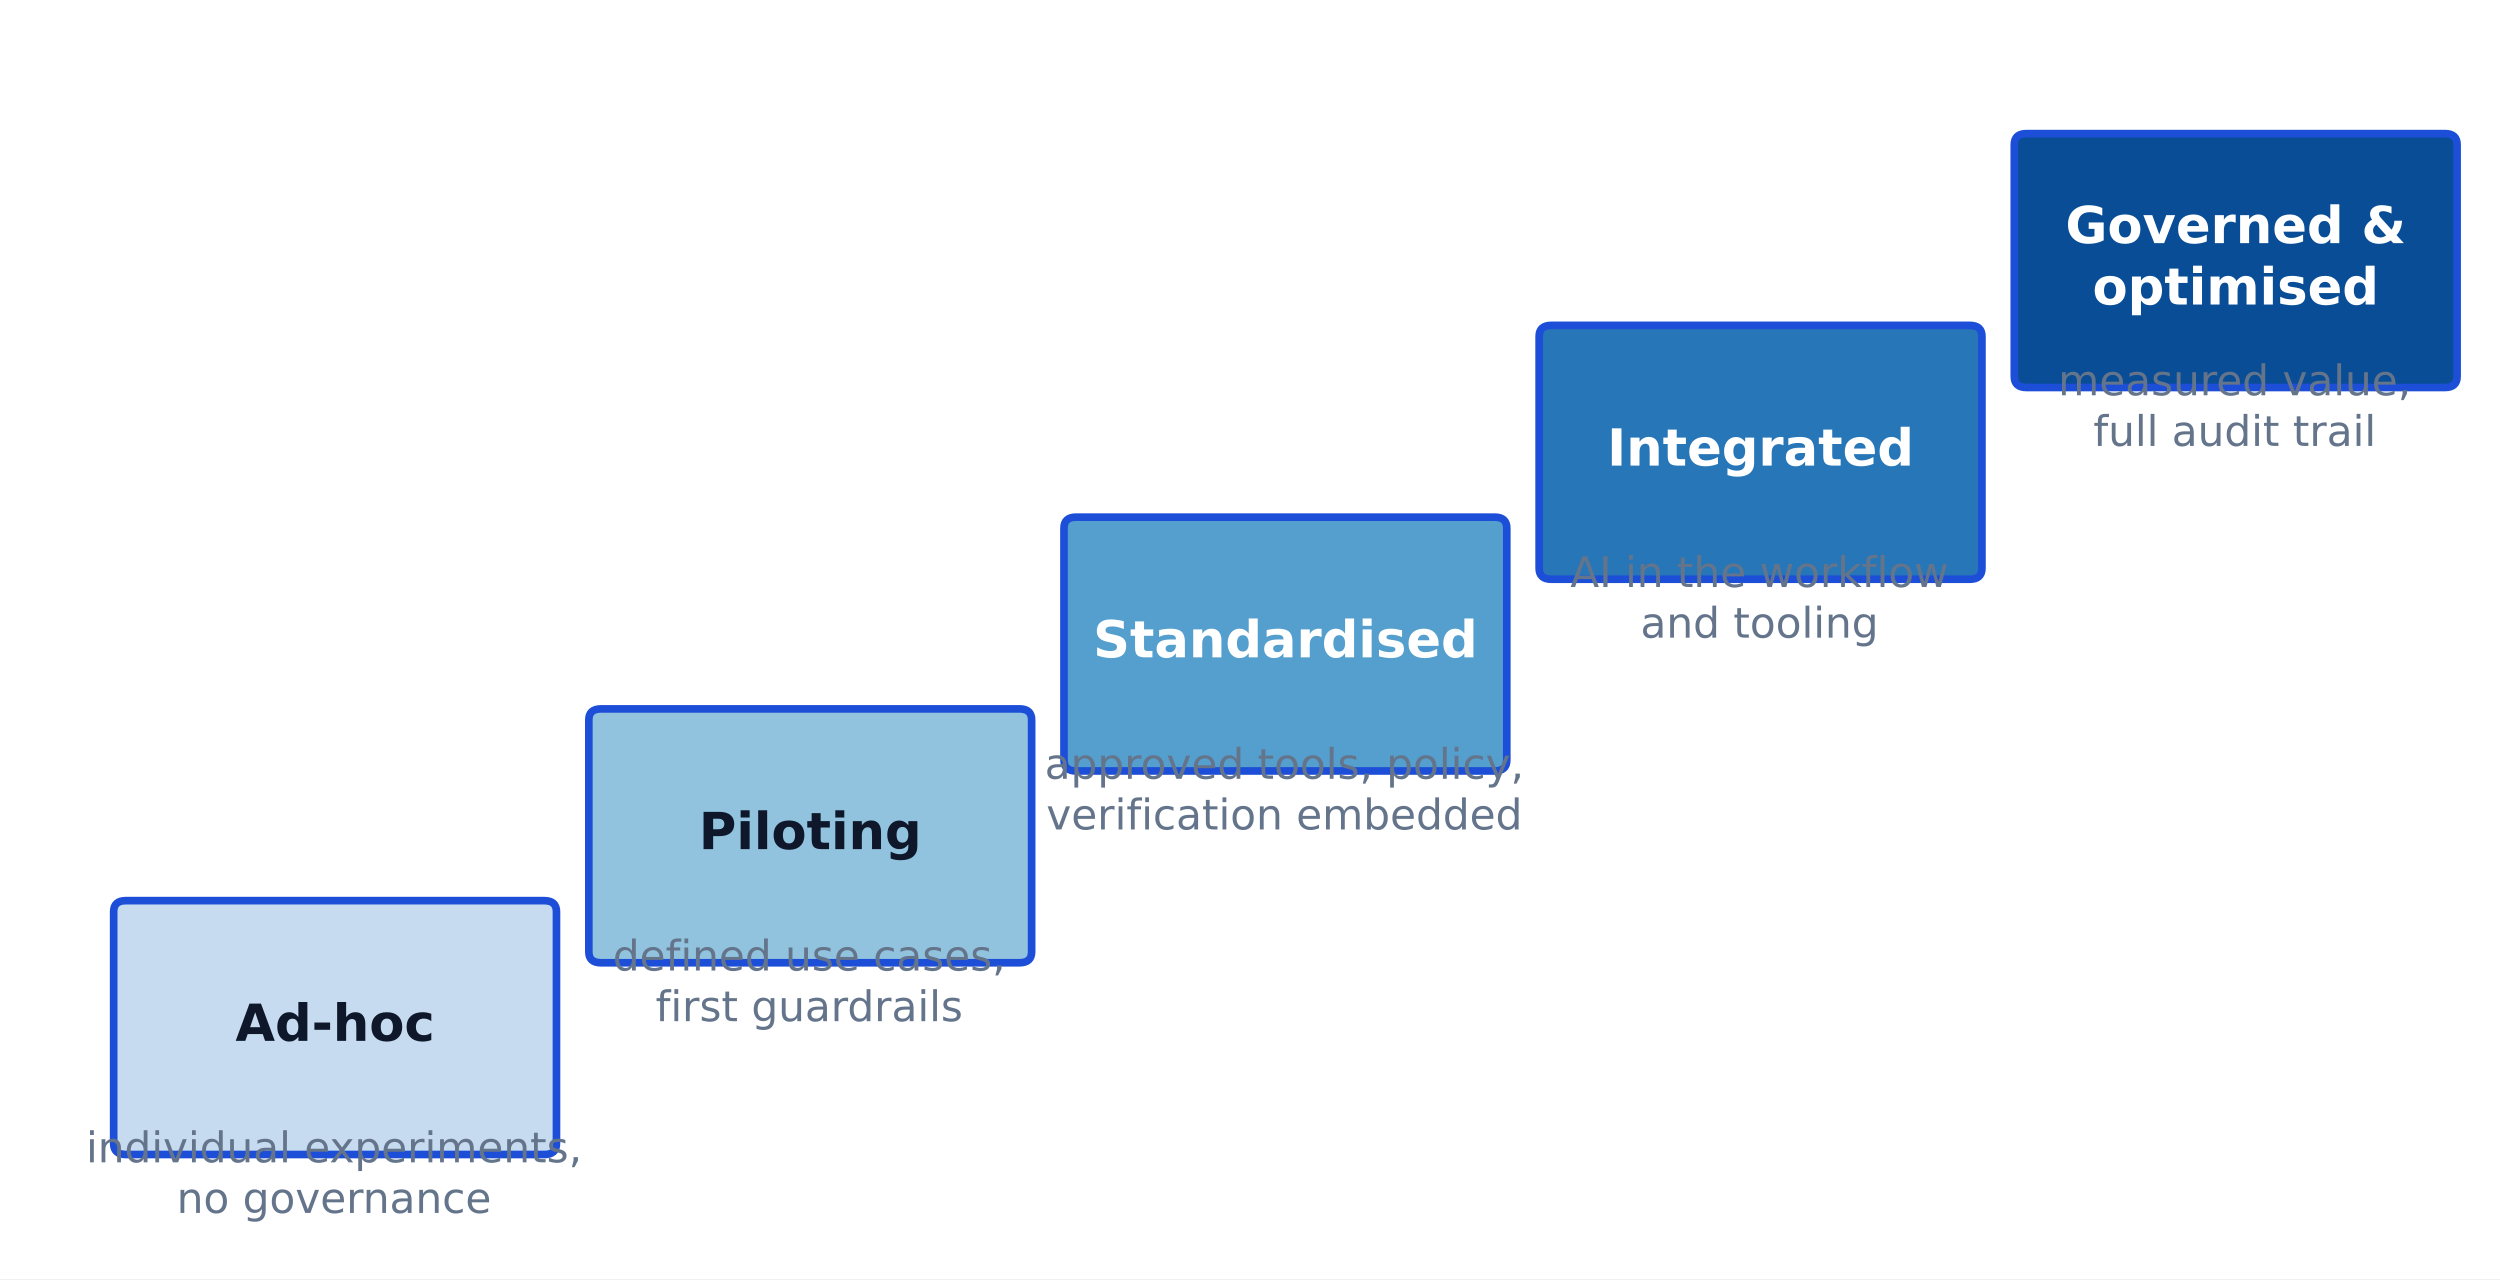
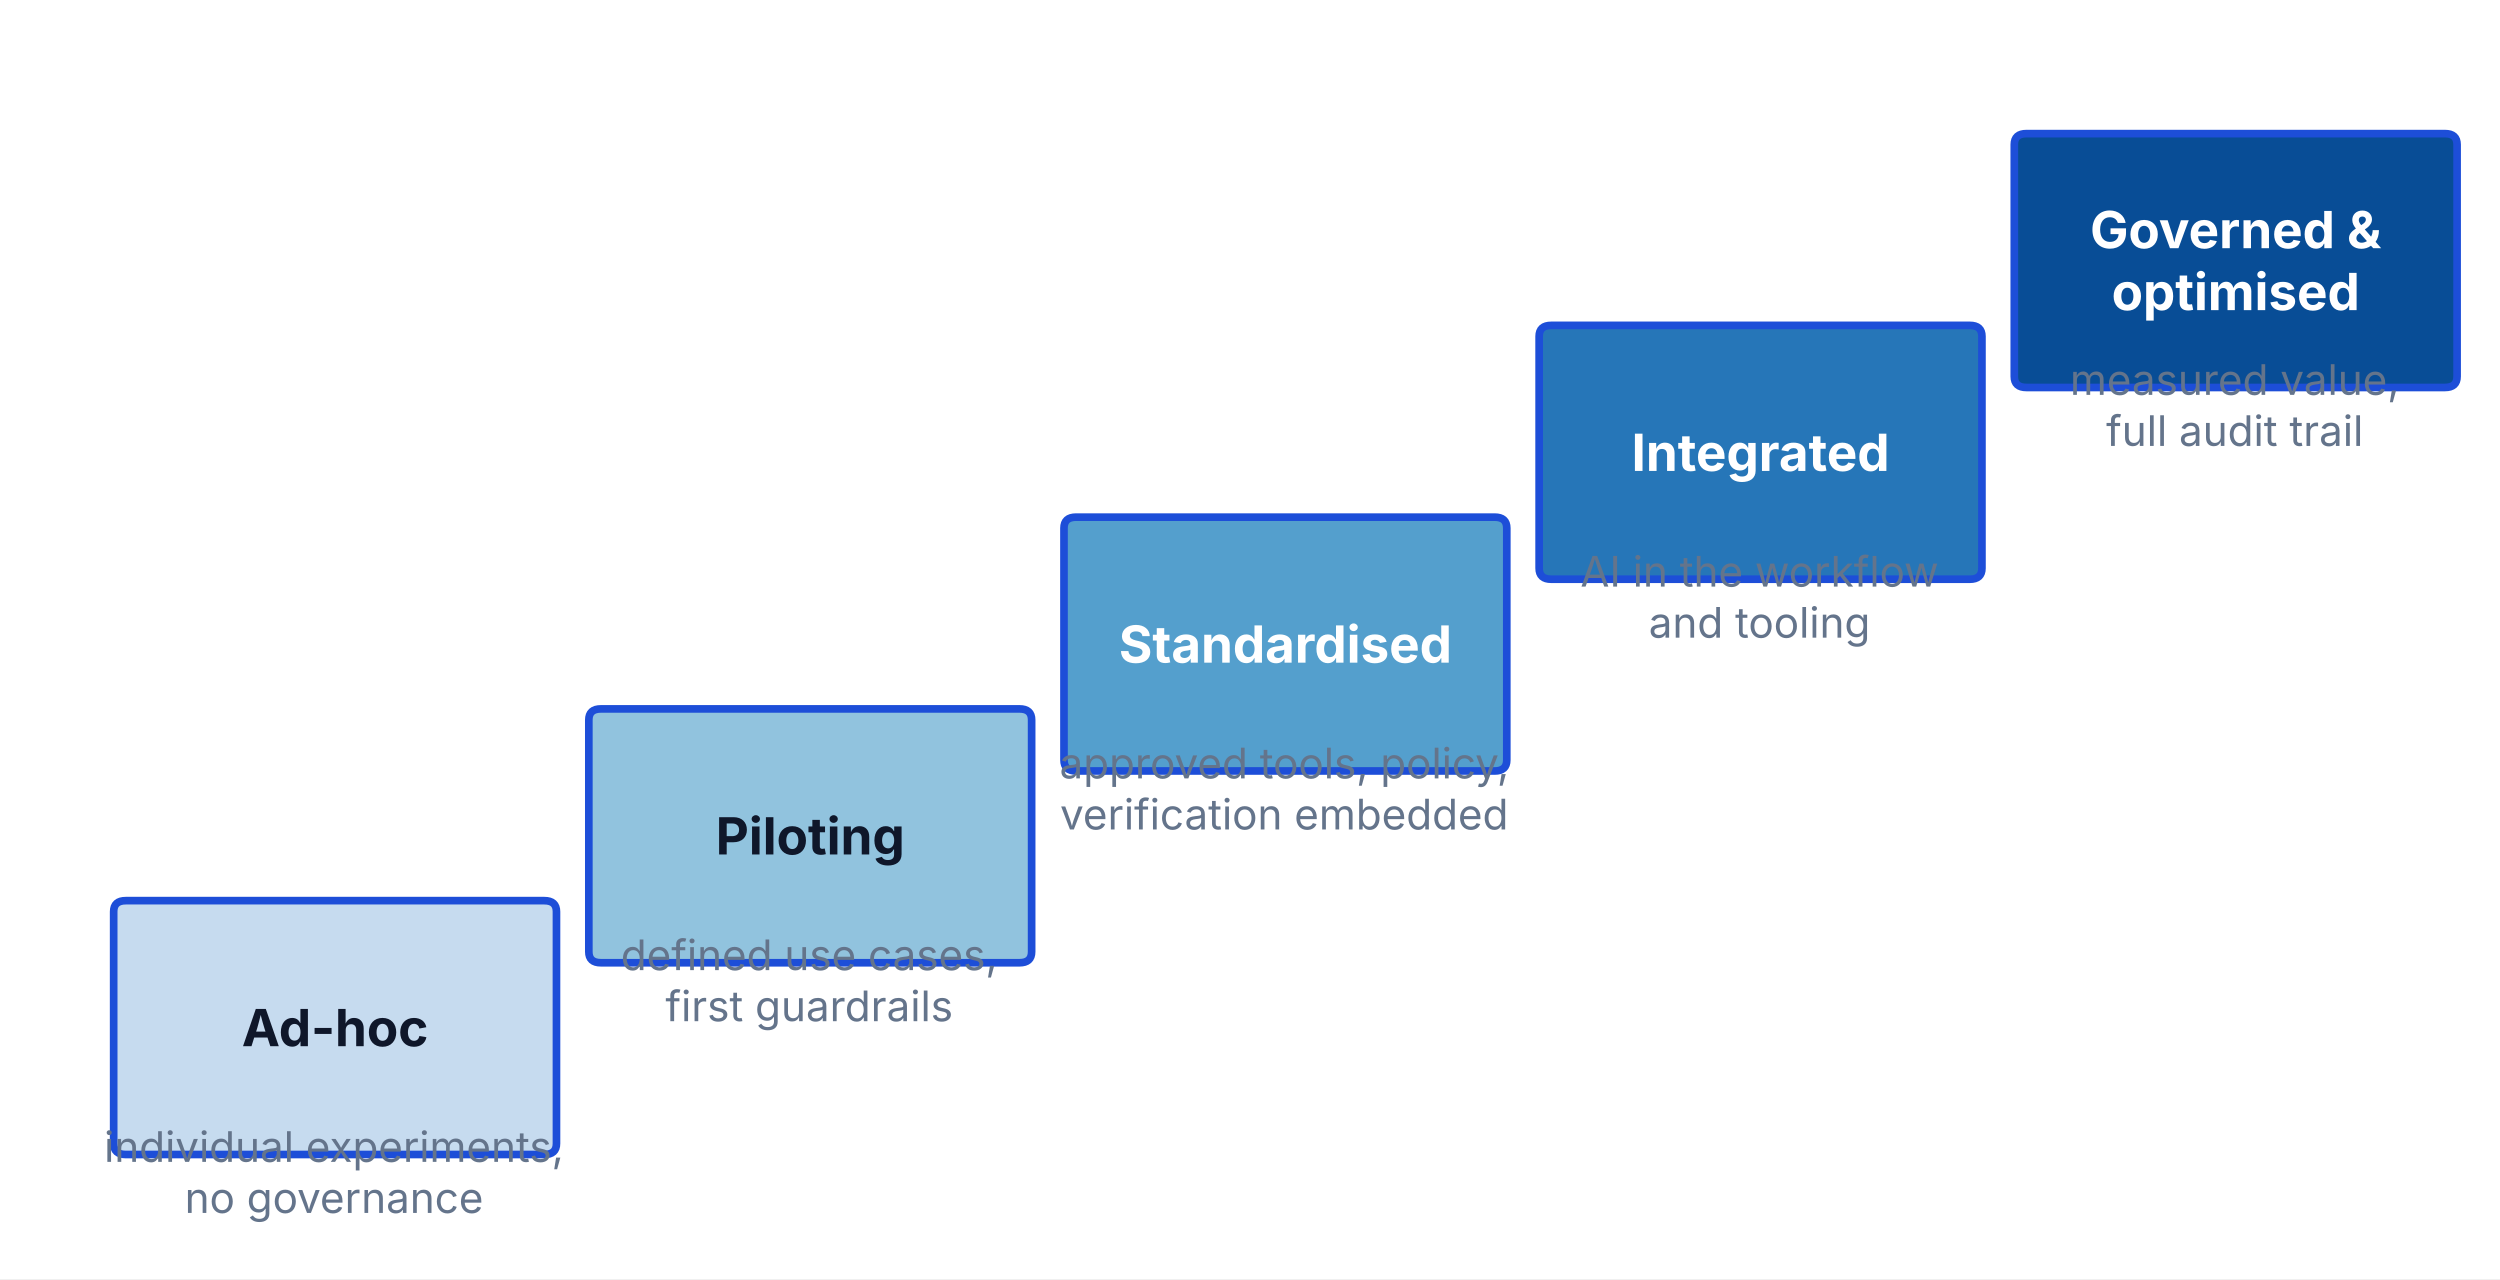
<svg xmlns="http://www.w3.org/2000/svg" width="390.96pt" height="200.016pt" viewBox="0 0 390.96 200.016" version="1.1">
  <defs>
    <style type="text/css">*{stroke-linejoin: round; stroke-linecap: butt}</style>
  </defs>
  <g id="figure_1">
    <g id="patch_1">
      <path d="M 0 200.016  L 390.96 200.016  L 390.96 0  L 0 0  z " style="fill: #ffffff" />
    </g>
    <g id="axes_1">
      <g id="patch_2">
-         <path d="M 19.673 180.547  L 85.126 180.547  Q 87.023 180.547 87.023 178.834  L 87.023 142.562  Q 87.023 140.849 85.126 140.849  L 19.673 140.849  Q 17.776 140.849 17.776 142.562  L 17.776 178.834  Q 17.776 180.547 19.673 180.547  z " clip-path="url(#p6350c9d37b)" style="fill: #c6dbef; stroke: #1d4ed8; stroke-width: 1.2; stroke-linejoin: miter" />
+         <path d="M 19.673 180.547  L 85.126 180.547  Q 87.023 180.547 87.023 178.834  L 87.023 142.562  Q 87.023 140.849 85.126 140.849  L 19.673 140.849  Q 17.776 140.849 17.776 142.562  L 17.776 178.834  Q 17.776 180.547 19.673 180.547  z " clip-path="url(#p6bd3c8c299)" style="fill: #c6dbef; stroke: #1d4ed8; stroke-width: 1.2; stroke-linejoin: miter" />
      </g>
      <g id="patch_3">
-         <path d="M 93.98 150.559  L 159.433 150.559  Q 161.33 150.559 161.33 148.846  L 161.33 112.574  Q 161.33 110.861 159.433 110.861  L 93.98 110.861  Q 92.083 110.861 92.083 112.574  L 92.083 148.846  Q 92.083 150.559 93.98 150.559  z " clip-path="url(#p6350c9d37b)" style="fill: #91c3de; stroke: #1d4ed8; stroke-width: 1.2; stroke-linejoin: miter" />
+         <path d="M 93.98 150.559  L 159.433 150.559  Q 161.33 150.559 161.33 148.846  L 161.33 112.574  Q 161.33 110.861 159.433 110.861  L 93.98 110.861  Q 92.083 110.861 92.083 112.574  L 92.083 148.846  Q 92.083 150.559 93.98 150.559  z " clip-path="url(#p6bd3c8c299)" style="fill: #91c3de; stroke: #1d4ed8; stroke-width: 1.2; stroke-linejoin: miter" />
      </g>
      <g id="patch_4">
-         <path d="M 168.287 120.571  L 233.74 120.571  Q 235.637 120.571 235.637 118.858  L 235.637 82.586  Q 235.637 80.873 233.74 80.873  L 168.287 80.873  Q 166.39 80.873 166.39 82.586  L 166.39 118.858  Q 166.39 120.571 168.287 120.571  z " clip-path="url(#p6350c9d37b)" style="fill: #549fcd; stroke: #1d4ed8; stroke-width: 1.2; stroke-linejoin: miter" />
+         <path d="M 168.287 120.571  L 233.74 120.571  Q 235.637 120.571 235.637 118.858  L 235.637 82.586  Q 235.637 80.873 233.74 80.873  L 168.287 80.873  Q 166.39 80.873 166.39 82.586  L 166.39 118.858  Q 166.39 120.571 168.287 120.571  z " clip-path="url(#p6bd3c8c299)" style="fill: #549fcd; stroke: #1d4ed8; stroke-width: 1.2; stroke-linejoin: miter" />
      </g>
      <g id="patch_5">
-         <path d="M 242.594 90.583  L 308.047 90.583  Q 309.944 90.583 309.944 88.87  L 309.944 52.598  Q 309.944 50.885 308.047 50.885  L 242.594 50.885  Q 240.697 50.885 240.697 52.598  L 240.697 88.87  Q 240.697 90.583 242.594 90.583  z " clip-path="url(#p6350c9d37b)" style="fill: #2676b8; stroke: #1d4ed8; stroke-width: 1.2; stroke-linejoin: miter" />
+         <path d="M 242.594 90.583  L 308.047 90.583  Q 309.944 90.583 309.944 88.87  L 309.944 52.598  Q 309.944 50.885 308.047 50.885  L 242.594 50.885  Q 240.697 50.885 240.697 52.598  L 240.697 88.87  Q 240.697 90.583 242.594 90.583  z " clip-path="url(#p6bd3c8c299)" style="fill: #2676b8; stroke: #1d4ed8; stroke-width: 1.2; stroke-linejoin: miter" />
      </g>
      <g id="patch_6">
-         <path d="M 316.901 60.595  L 382.354 60.595  Q 384.251 60.595 384.251 58.882  L 384.251 22.61  Q 384.251 20.897 382.354 20.897  L 316.901 20.897  Q 315.004 20.897 315.004 22.61  L 315.004 58.882  Q 315.004 60.595 316.901 60.595  z " clip-path="url(#p6350c9d37b)" style="fill: #084d96; stroke: #1d4ed8; stroke-width: 1.2; stroke-linejoin: miter" />
+         <path d="M 316.901 60.595  L 382.354 60.595  Q 384.251 60.595 384.251 58.882  L 384.251 22.61  Q 384.251 20.897 382.354 20.897  L 316.901 20.897  Q 315.004 20.897 315.004 22.61  L 315.004 58.882  Q 315.004 60.595 316.901 60.595  z " clip-path="url(#p6bd3c8c299)" style="fill: #084d96; stroke: #1d4ed8; stroke-width: 1.2; stroke-linejoin: miter" />
      </g>
      <g id="text_1">
-         <text style="font-weight: 700; font-size: 8px; font-family: 'DejaVu Sans'; text-anchor: middle; fill: #0f172a" x="52.4" y="162.776" transform="rotate(-0 52.3995 162.7764)">Ad-hoc</text>
+         <text style="font-weight: 700; font-size: 8px; font-family: 'Inter', 'DejaVu Sans'; text-anchor: middle; fill: #0f172a" x="52.4" y="163.608" transform="rotate(-0 52.3995 163.6082)">Ad-hoc</text>
      </g>
      <g id="text_2">
-         <text style="font-size: 6.6px; font-family: 'DejaVu Sans'; fill: #64748b" transform="translate(13.45454 181.7651)">individual experiments,</text>
-         <text style="font-size: 6.6px; font-family: 'DejaVu Sans'; fill: #64748b" transform="translate(27.63526 189.6864)">no governance</text>
+         <text style="font-size: 6.6px; font-family: 'Inter', 'DejaVu Sans'; fill: #64748b" transform="translate(16.27346 181.7007)">individual experiments,</text>
+         <text style="font-size: 6.6px; font-family: 'Inter', 'DejaVu Sans'; fill: #64748b" transform="translate(28.8774 189.6864)">no governance</text>
      </g>
      <g id="text_3">
-         <text style="font-weight: 700; font-size: 8px; font-family: 'DejaVu Sans'; text-anchor: middle; fill: #0f172a" x="126.707" y="132.788" transform="rotate(-0 126.7065 132.7884)">Piloting</text>
+         <text style="font-weight: 700; font-size: 8px; font-family: 'Inter', 'DejaVu Sans'; text-anchor: middle; fill: #0f172a" x="126.707" y="133.62" transform="rotate(-0 126.7065 133.6202)">Piloting</text>
      </g>
      <g id="text_4">
-         <text style="font-size: 6.6px; font-family: 'DejaVu Sans'; fill: #64748b" transform="translate(95.83468 151.7766)">defined use cases,</text>
-         <text style="font-size: 6.6px; font-family: 'DejaVu Sans'; fill: #64748b" transform="translate(102.5177 159.6984)">first guardrails</text>
+         <text style="font-size: 6.6px; font-family: 'Inter', 'DejaVu Sans'; fill: #64748b" transform="translate(97.08713 151.7127)">defined use cases,</text>
+         <text style="font-size: 6.6px; font-family: 'Inter', 'DejaVu Sans'; fill: #64748b" transform="translate(104.0641 159.6984)">first guardrails</text>
      </g>
      <g id="text_5">
-         <text style="font-weight: 700; font-size: 8px; font-family: 'DejaVu Sans'; text-anchor: middle; fill: #ffffff" x="201.013" y="102.8" transform="rotate(-0 201.0135 102.8004)">Standardised</text>
+         <text style="font-weight: 700; font-size: 8px; font-family: 'Inter', 'DejaVu Sans'; text-anchor: middle; fill: #ffffff" x="201.013" y="103.632" transform="rotate(-0 201.0135 103.6322)">Standardised</text>
      </g>
      <g id="text_6">
-         <text style="font-size: 6.6px; font-family: 'DejaVu Sans'; fill: #64748b" transform="translate(163.3829 121.7886)">approved tools, policy,</text>
-         <text style="font-size: 6.6px; font-family: 'DejaVu Sans'; fill: #64748b" transform="translate(163.6273 129.7104)">verification embedded</text>
+         <text style="font-size: 6.6px; font-family: 'Inter', 'DejaVu Sans'; fill: #64748b" transform="translate(165.6908 121.7247)">approved tools, policy,</text>
+         <text style="font-size: 6.6px; font-family: 'Inter', 'DejaVu Sans'; fill: #64748b" transform="translate(165.7764 129.7104)">verification embedded</text>
      </g>
      <g id="text_7">
-         <text style="font-weight: 700; font-size: 8px; font-family: 'DejaVu Sans'; text-anchor: middle; fill: #ffffff" x="275.32" y="72.812" transform="rotate(-0 275.3205 72.81244)">Integrated</text>
+         <text style="font-weight: 700; font-size: 8px; font-family: 'Inter', 'DejaVu Sans'; text-anchor: middle; fill: #ffffff" x="275.32" y="73.644" transform="rotate(-0 275.3205 73.64416)">Integrated</text>
      </g>
      <g id="text_8">
-         <text style="font-size: 6.6px; font-family: 'DejaVu Sans'; fill: #64748b" transform="translate(245.5794 91.8006)">AI in the workflow</text>
-         <text style="font-size: 6.6px; font-family: 'DejaVu Sans'; fill: #64748b" transform="translate(256.553 99.7224)">and tooling</text>
+         <text style="font-size: 6.6px; font-family: 'Inter', 'DejaVu Sans'; fill: #64748b" transform="translate(247.1454 91.73666)">AI in the workflow</text>
+         <text style="font-size: 6.6px; font-family: 'Inter', 'DejaVu Sans'; fill: #64748b" transform="translate(257.8333 99.7224)">and tooling</text>
      </g>
      <g id="text_9">
-         <text style="font-weight: 700; font-size: 8px; font-family: 'DejaVu Sans'; fill: #ffffff" transform="translate(322.9987 38.02334)">Governed &amp;</text>
-         <text style="font-weight: 700; font-size: 8px; font-family: 'DejaVu Sans'; fill: #ffffff" transform="translate(327.2369 47.62553)">optimised</text>
+         <text style="font-weight: 700; font-size: 8px; font-family: 'Inter', 'DejaVu Sans'; fill: #ffffff" transform="translate(326.8481 38.81631)">Governed &amp;</text>
+         <text style="font-weight: 700; font-size: 8px; font-family: 'Inter', 'DejaVu Sans'; fill: #ffffff" transform="translate(330.2256 48.496)">optimised</text>
      </g>
      <g id="text_10">
-         <text style="font-size: 6.6px; font-family: 'DejaVu Sans'; fill: #64748b" transform="translate(321.8706 61.8126)">measured value,</text>
-         <text style="font-size: 6.6px; font-family: 'DejaVu Sans'; fill: #64748b" transform="translate(327.3599 69.7344)">full audit trail</text>
+         <text style="font-size: 6.6px; font-family: 'Inter', 'DejaVu Sans'; fill: #64748b" transform="translate(323.6995 61.74866)">measured value,</text>
+         <text style="font-size: 6.6px; font-family: 'Inter', 'DejaVu Sans'; fill: #64748b" transform="translate(329.3647 69.7344)">full audit trail</text>
      </g>
    </g>
  </g>
  <defs>
-     <clipPath id="p6350c9d37b">
+     <clipPath id="p6bd3c8c299">
      <rect x="5.76" y="5.76" width="379.44" height="188.496" />
    </clipPath>
  </defs>
</svg>
